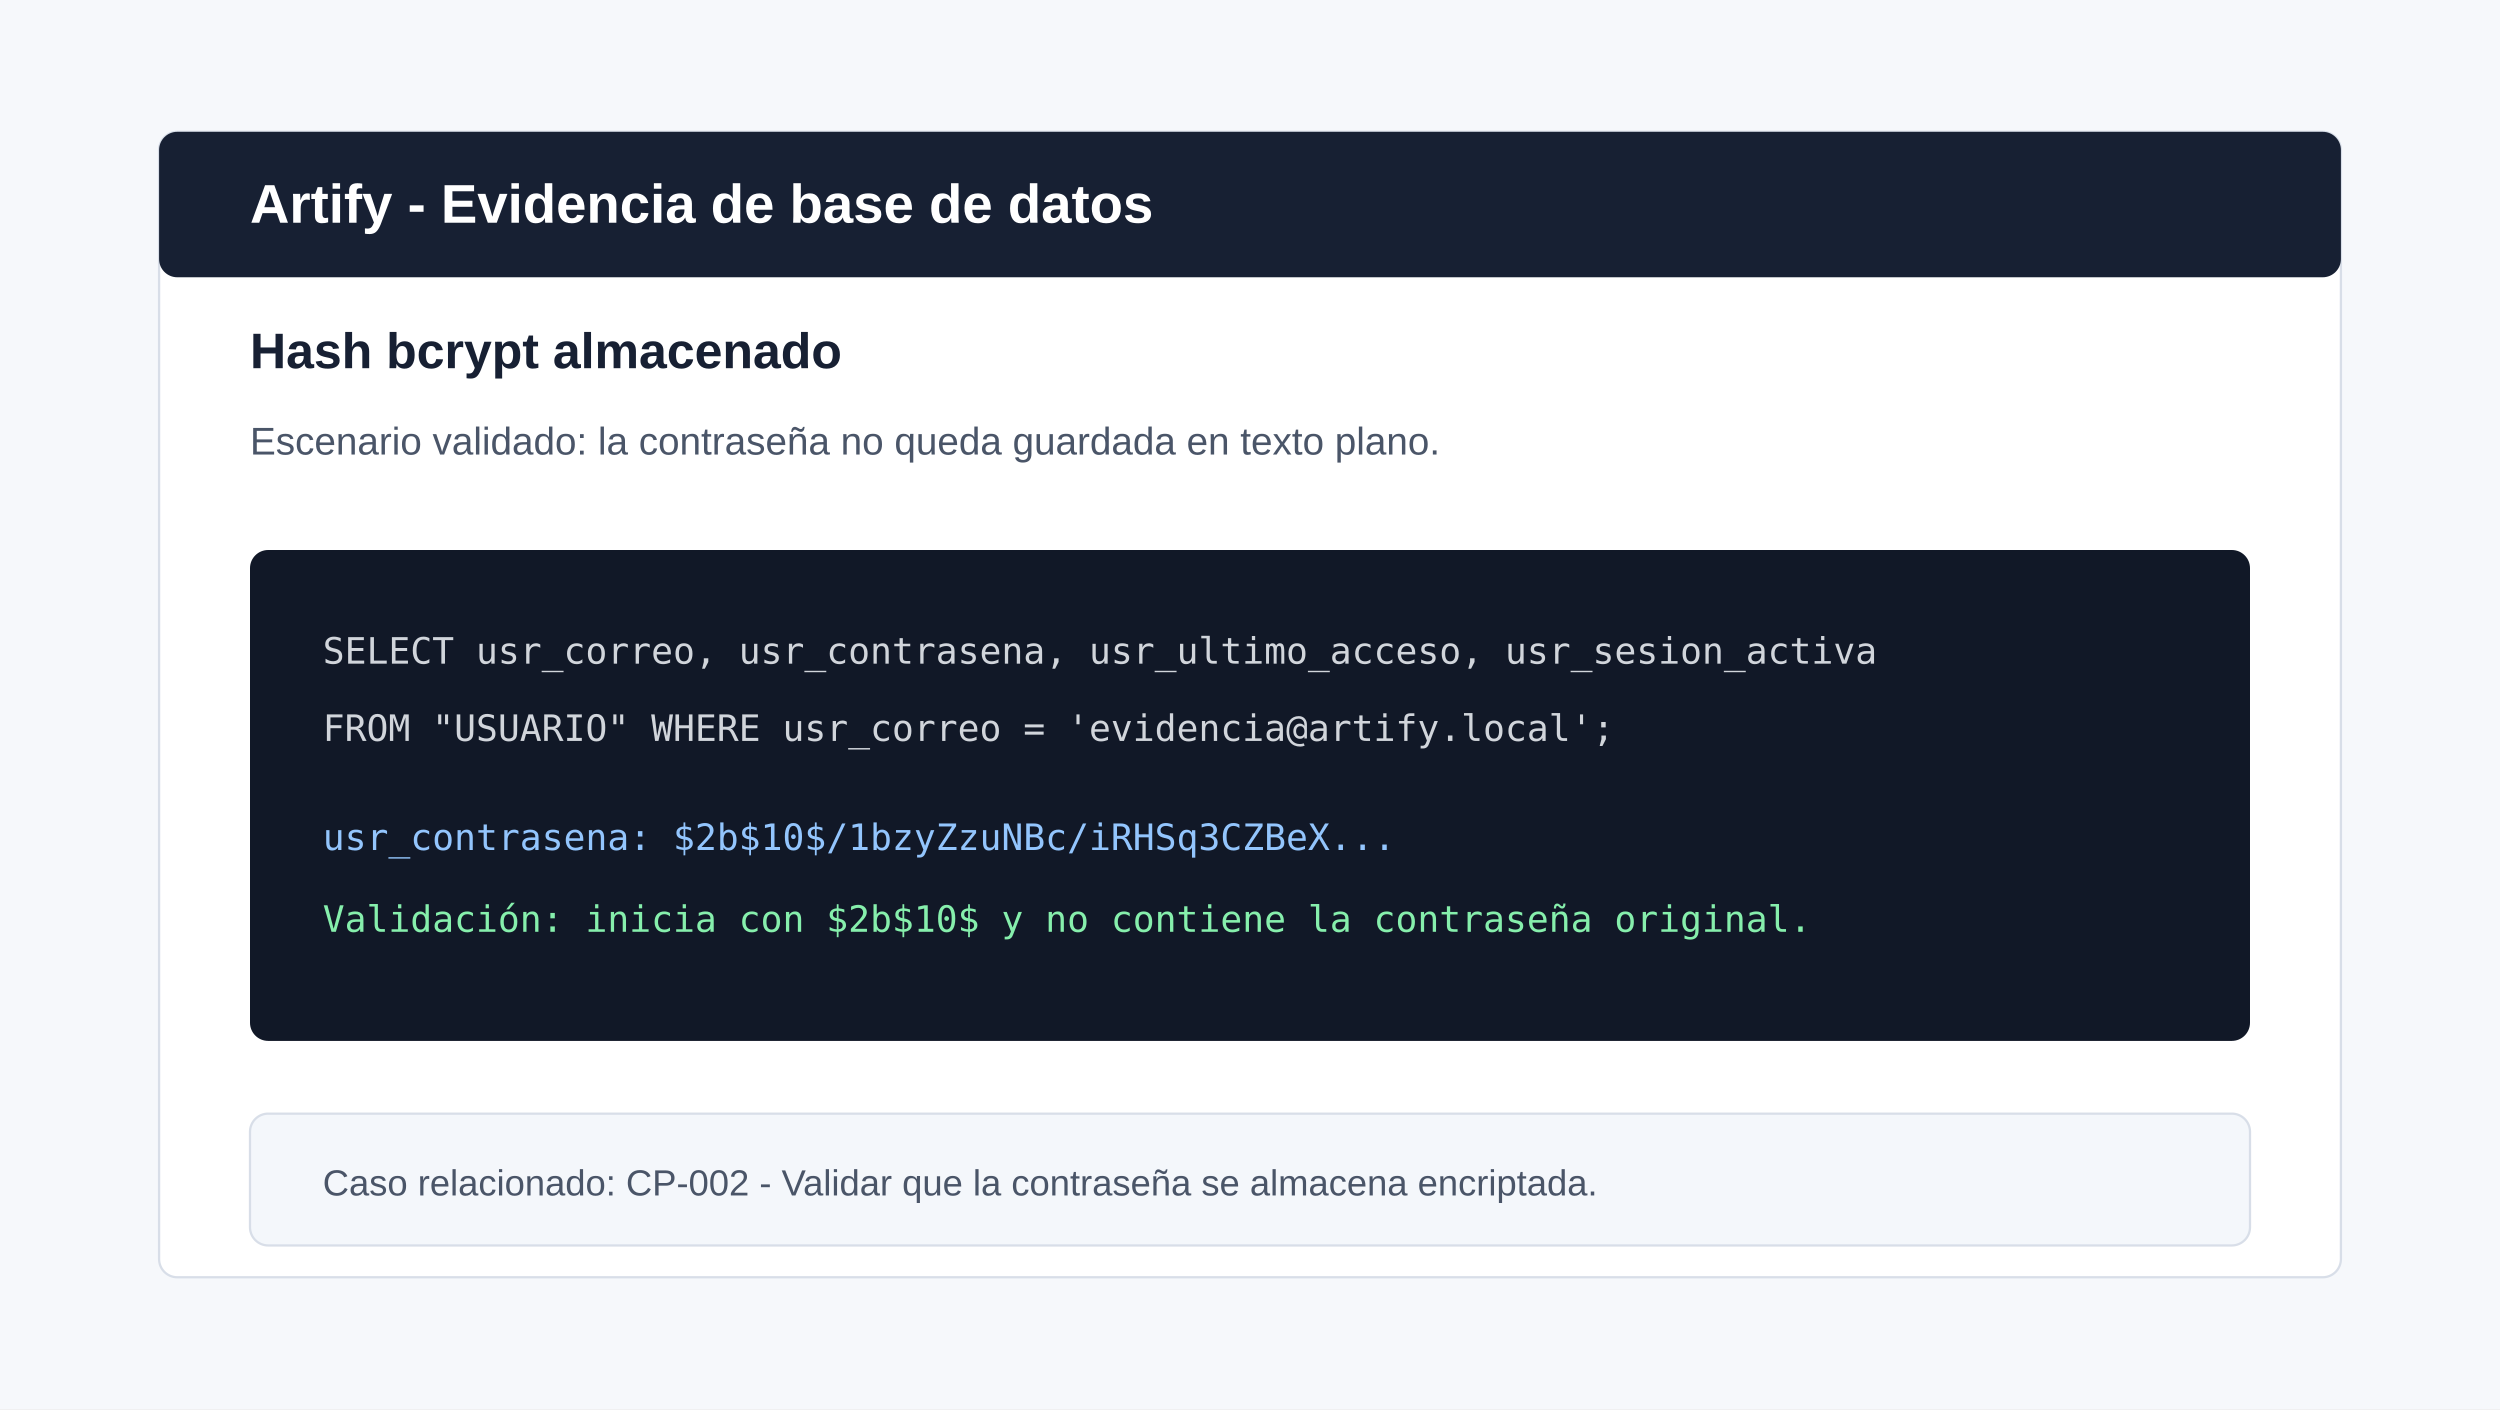
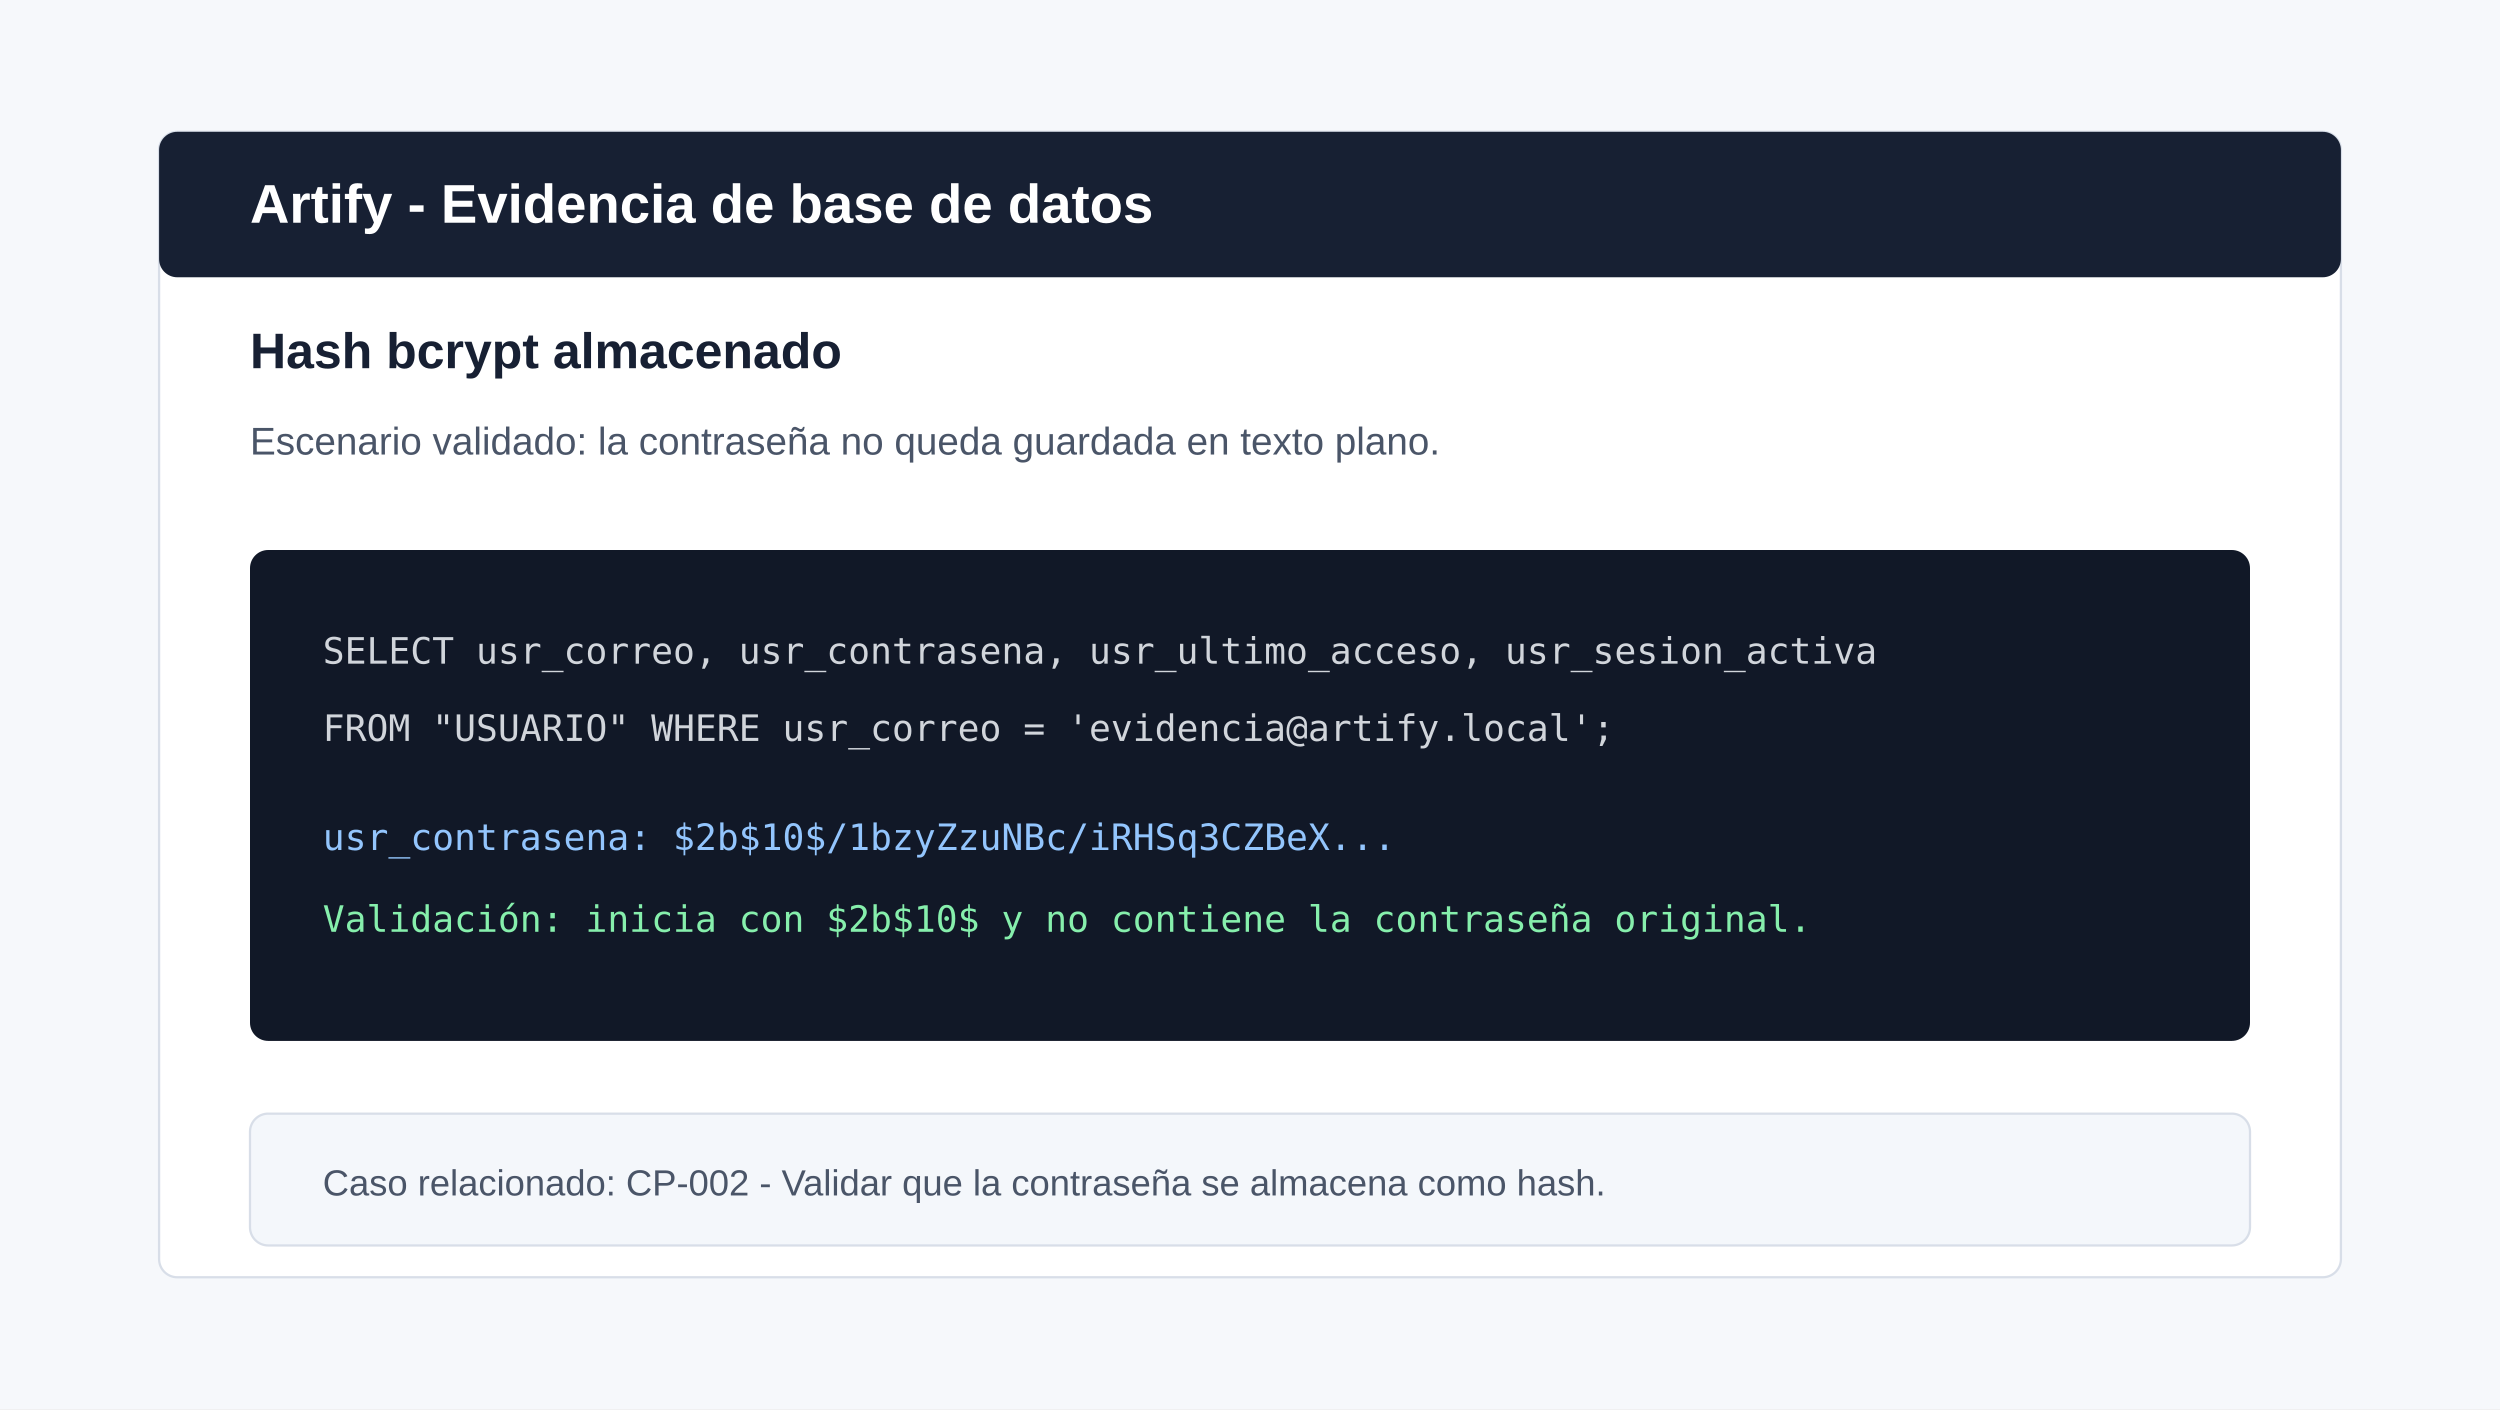
<svg xmlns="http://www.w3.org/2000/svg" width="1100" height="620" viewBox="0 0 1100 620" role="img" aria-labelledby="title desc">
  <rect width="1100" height="620" fill="#f6f8fb" />
  <rect x="70" y="58" width="960" height="504" rx="8" fill="#ffffff" stroke="#d8dee8" />
  <rect x="70" y="58" width="960" height="64" rx="8" fill="#172033" />
  <text x="110" y="98" font-family="Arial, Helvetica, sans-serif" font-size="24" font-weight="700" fill="#ffffff">Artify - Evidencia de base de datos</text>
  <text x="110" y="162" font-family="Arial, Helvetica, sans-serif" font-size="22" font-weight="700" fill="#172033">Hash bcrypt almacenado</text>
  <text x="110" y="200" font-family="Arial, Helvetica, sans-serif" font-size="17" fill="#4a5568">Escenario validado: la contraseña no queda guardada en texto plano.</text>
  <rect x="110" y="242" width="880" height="216" rx="8" fill="#111827" />
  <text x="142" y="292" font-family="Menlo, Consolas, monospace" font-size="16" fill="#d1d5db">SELECT usr_correo, usr_contrasena, usr_ultimo_acceso, usr_sesion_activa</text>
  <text x="142" y="326" font-family="Menlo, Consolas, monospace" font-size="16" fill="#d1d5db">FROM "USUARIO" WHERE usr_correo = 'evidencia@artify.local';</text>
  <text x="142" y="374" font-family="Menlo, Consolas, monospace" font-size="16" fill="#93c5fd">usr_contrasena: $2b$10$/1bzyZzuNBc/iRHSq3CZBeX...</text>
  <text x="142" y="410" font-family="Menlo, Consolas, monospace" font-size="16" fill="#86efac">Validación: inicia con $2b$10$ y no contiene la contraseña original.</text>
  <rect x="110" y="490" width="880" height="58" rx="8" fill="#f4f7fb" stroke="#d8dee8" />
-   <text x="142" y="526" font-family="Arial, Helvetica, sans-serif" font-size="16" fill="#4a5568">Caso relacionado: CP-002 - Validar que la contraseña se almacena encriptada.</text>
+   <text x="142" y="526" font-family="Arial, Helvetica, sans-serif" font-size="16" fill="#4a5568">Caso relacionado: CP-002 - Validar que la contraseña se almacena como hash.</text>
</svg>
